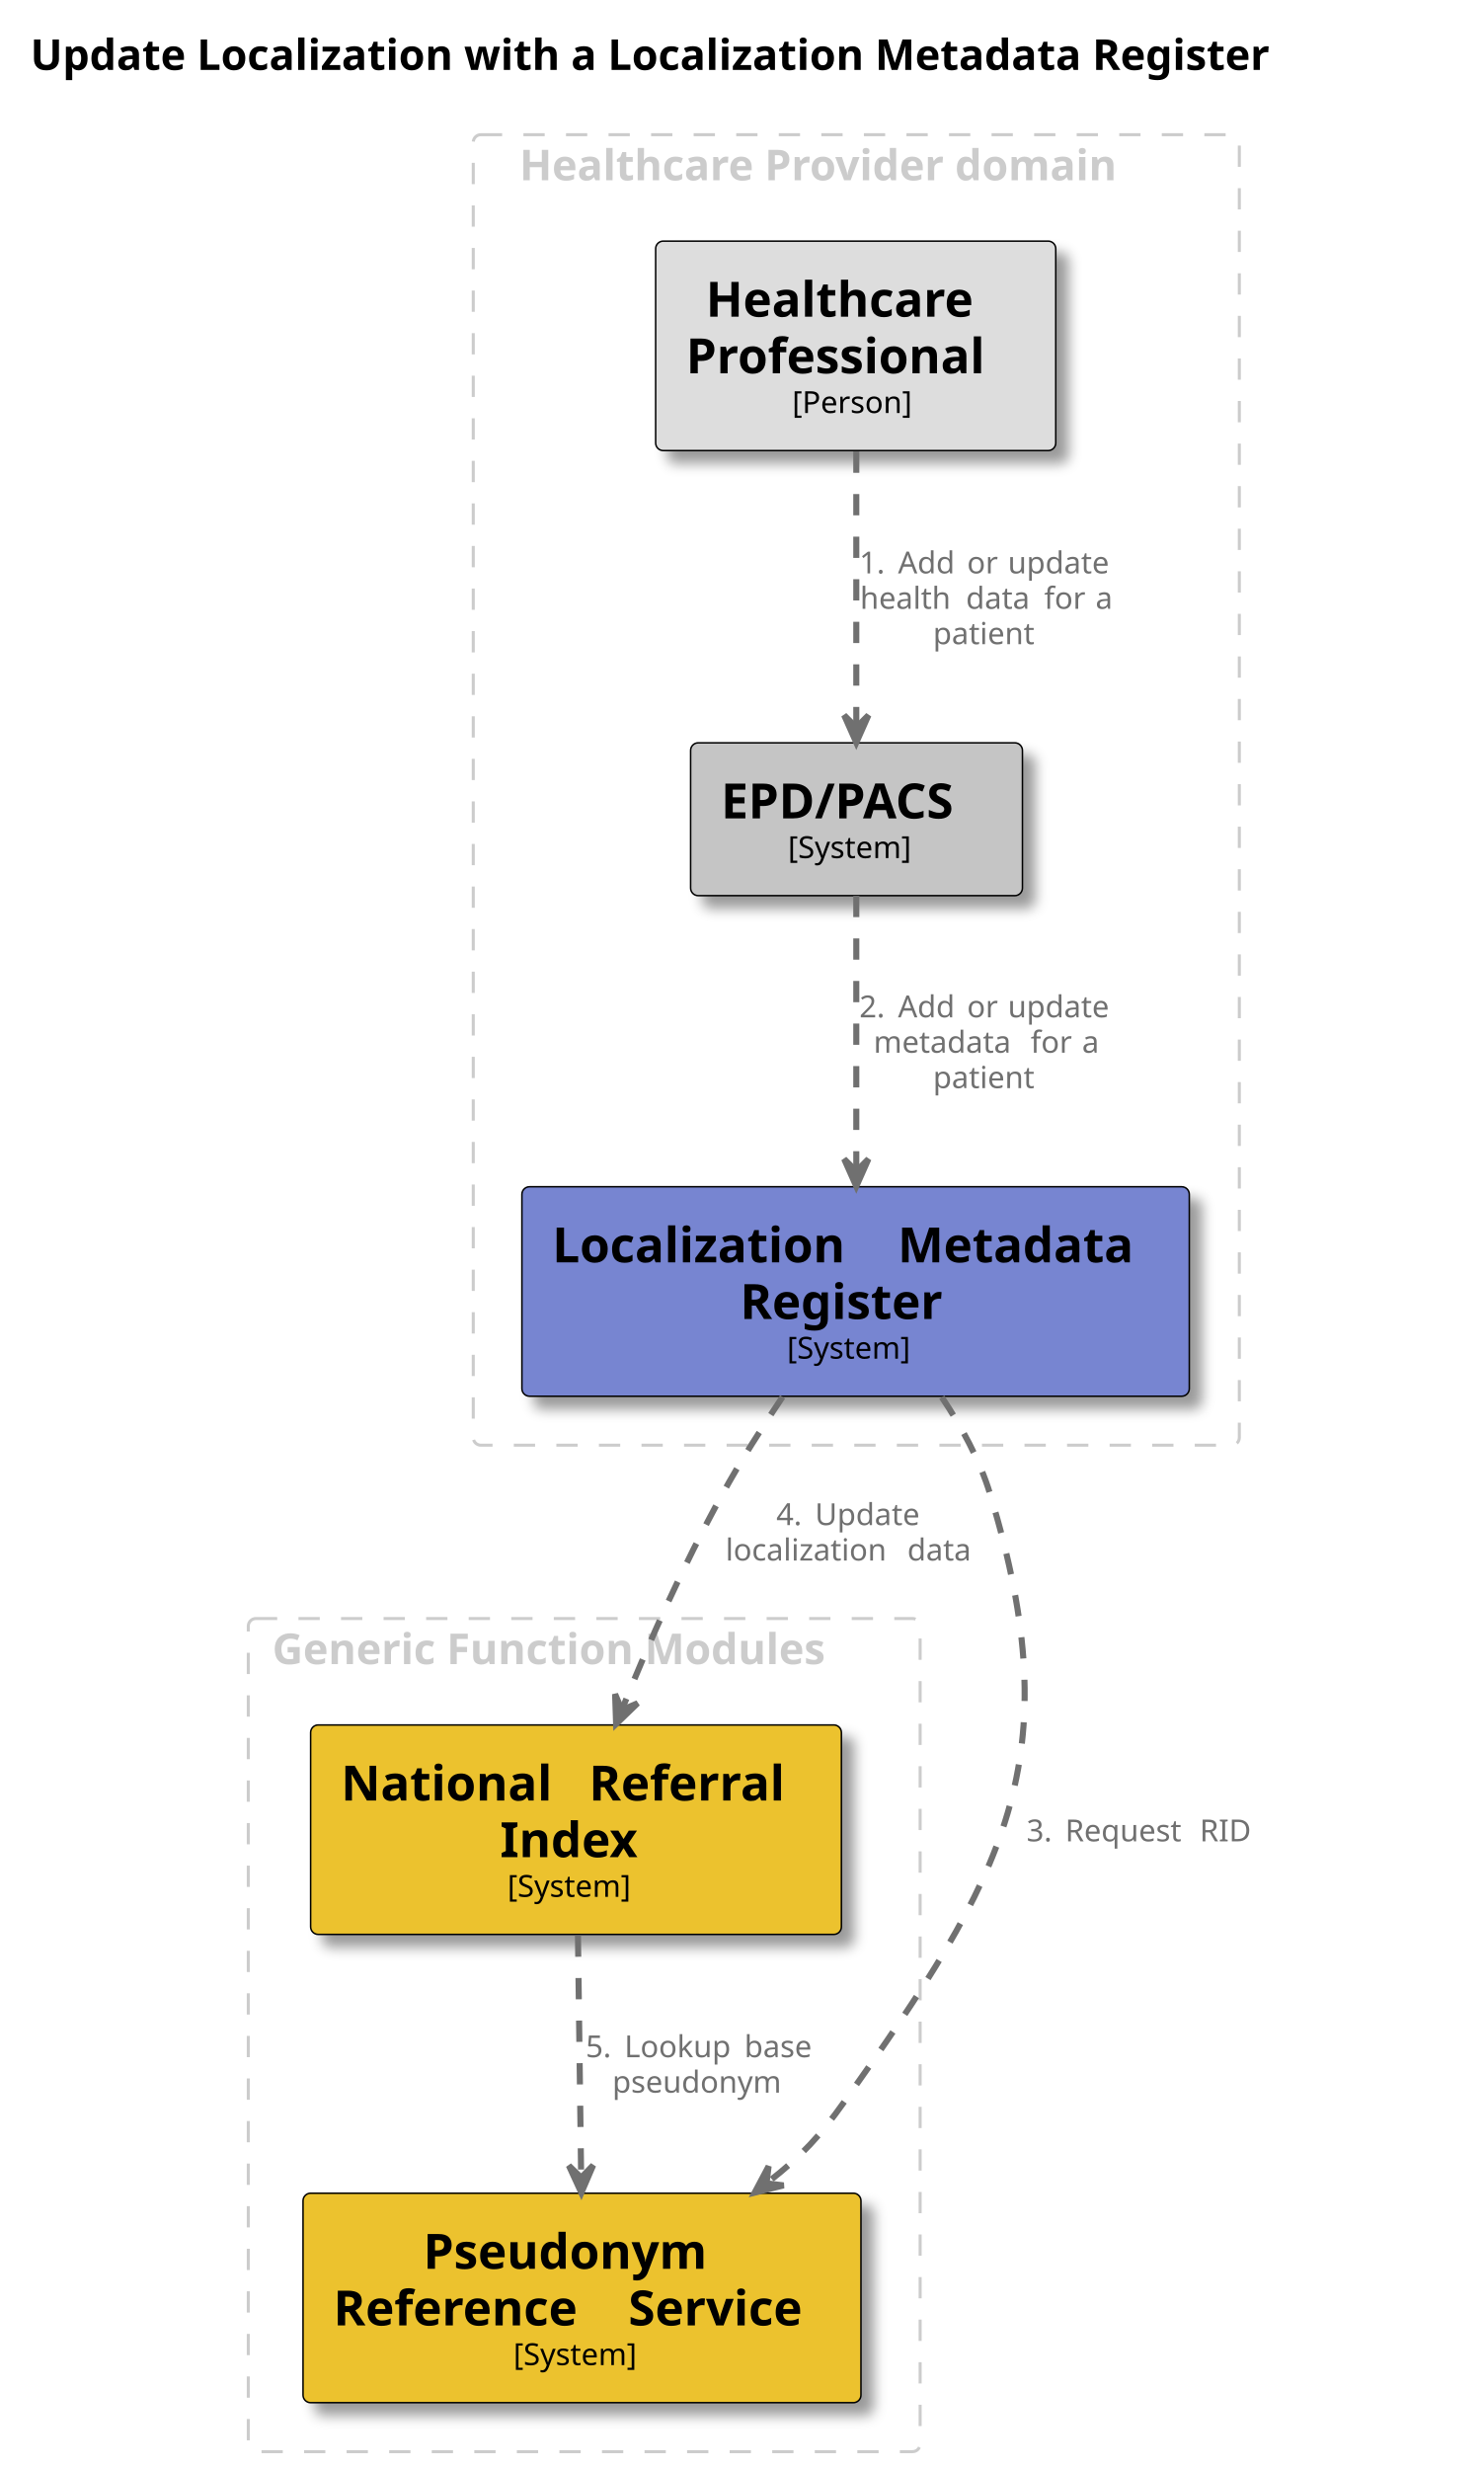
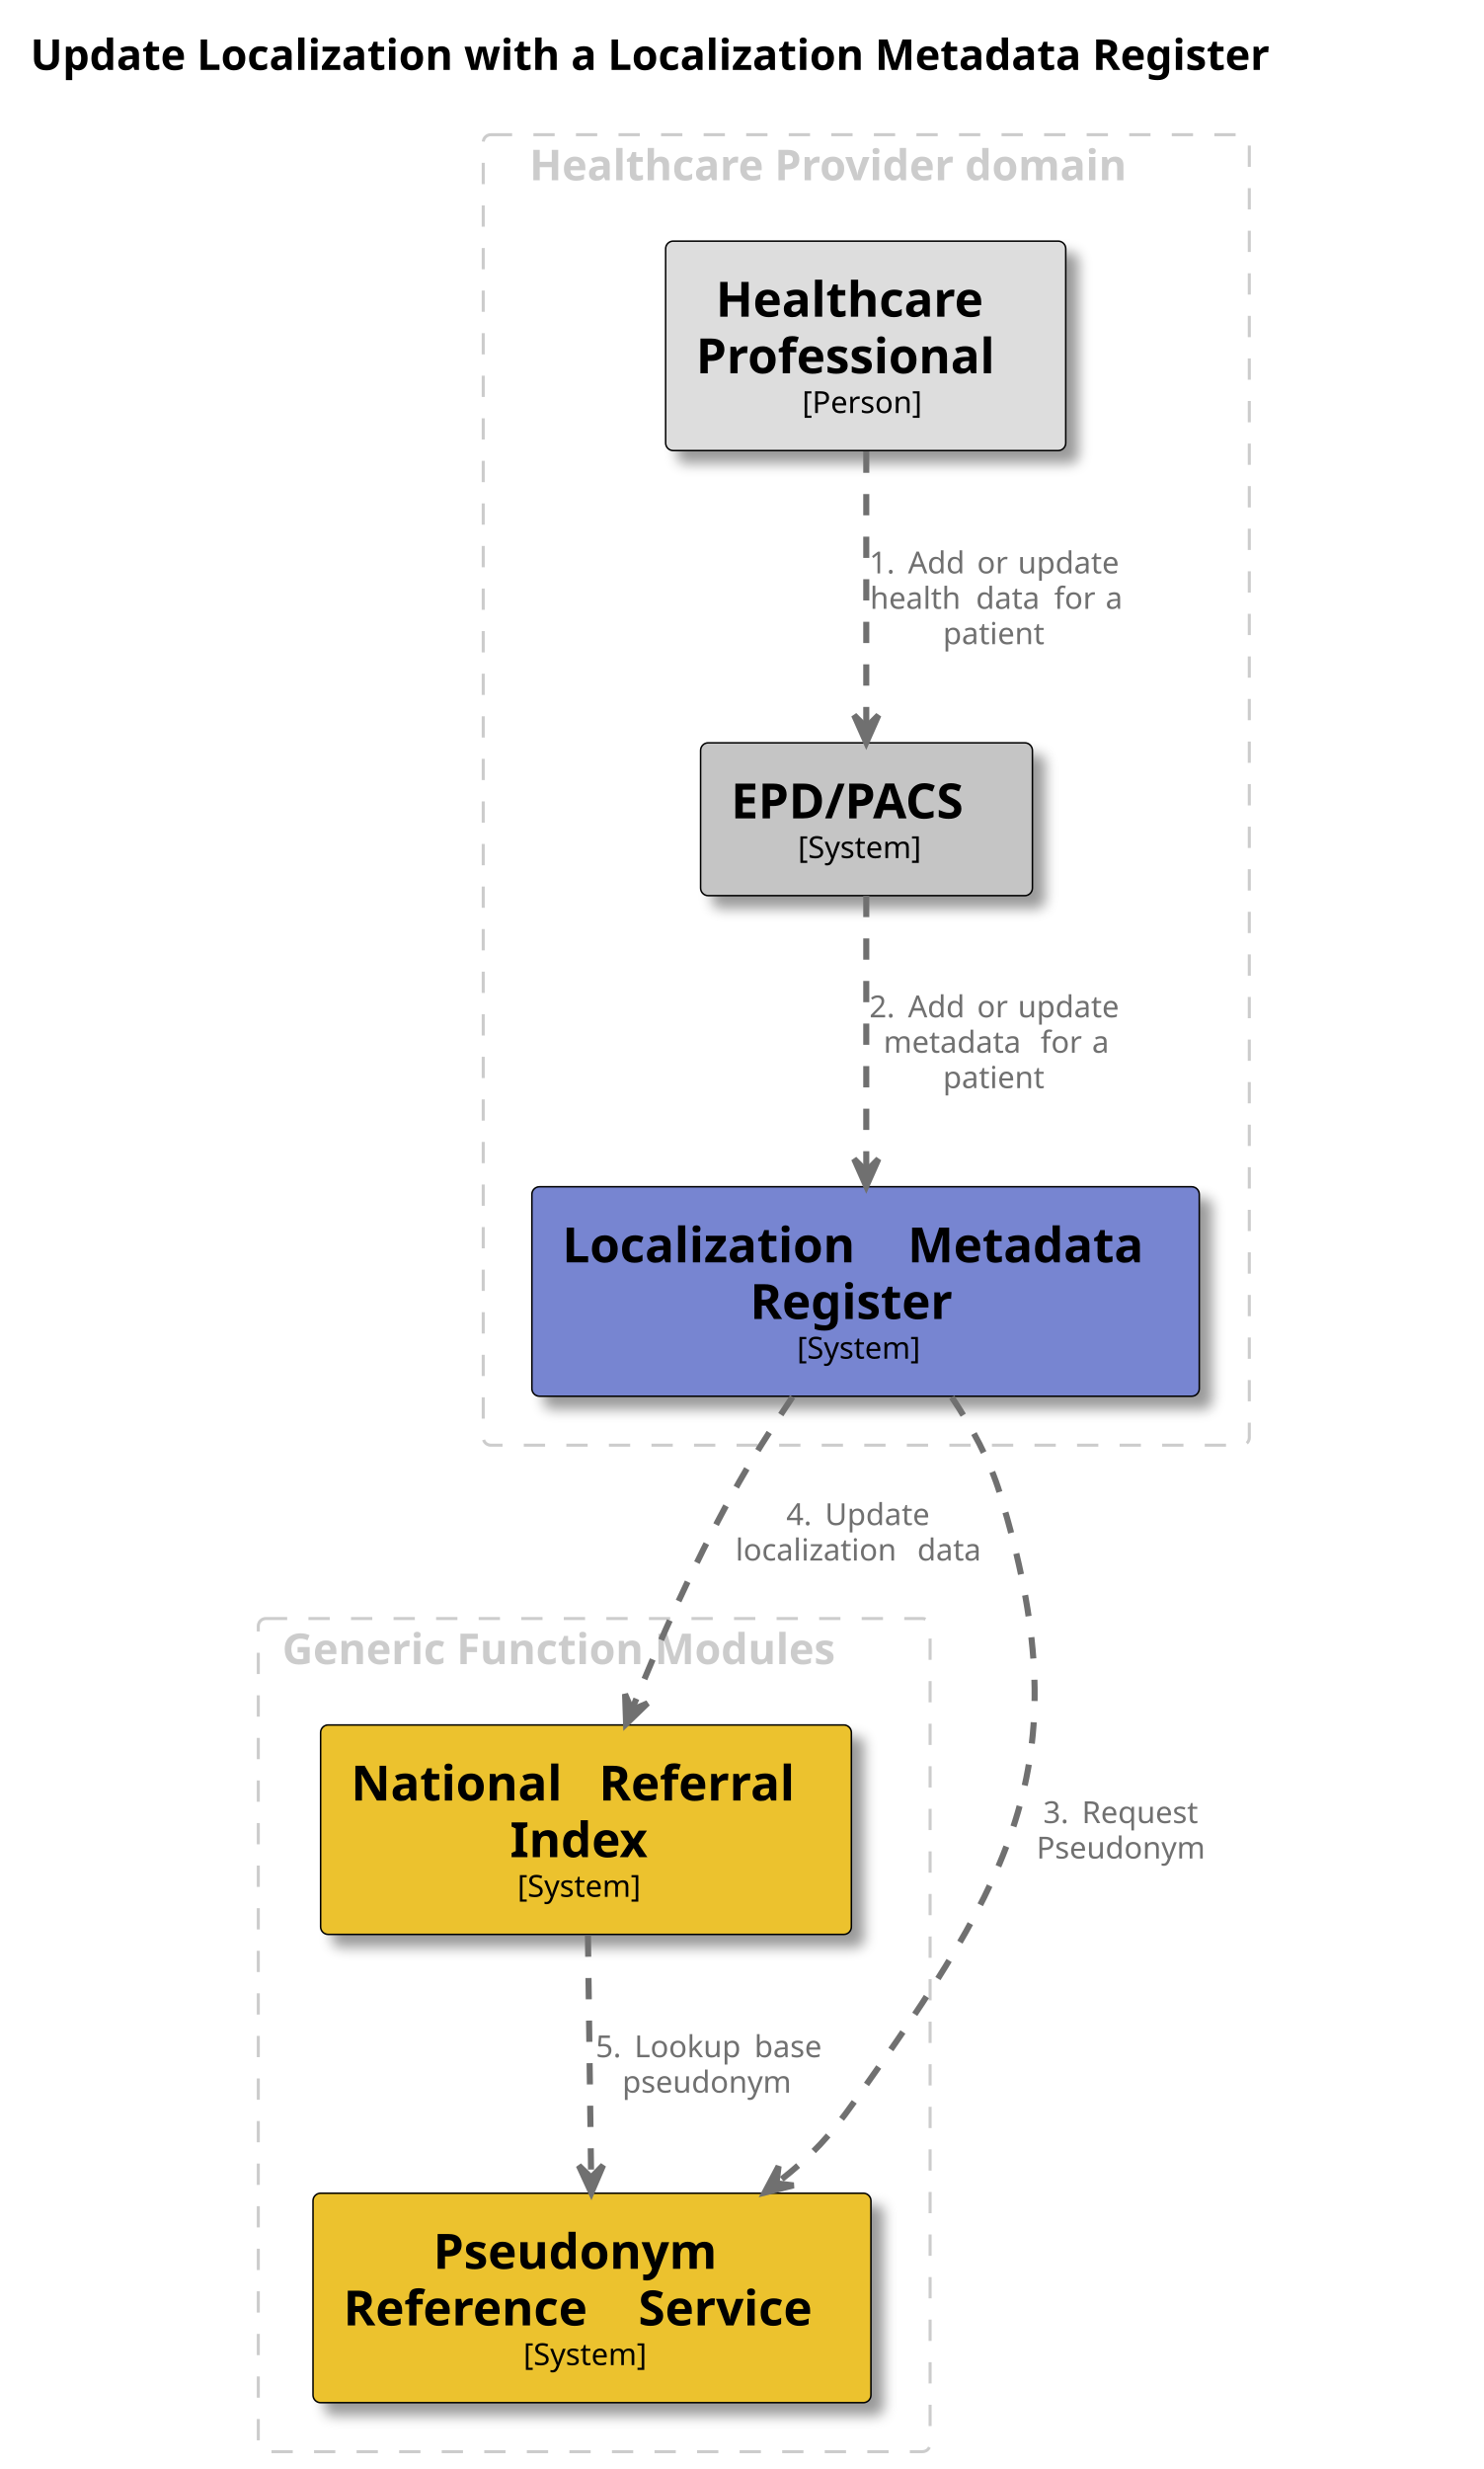
<svg xmlns="http://www.w3.org/2000/svg" contentStyleType="text/css" height="812px" preserveAspectRatio="none" style="width:488px;height:812px;background:#FFFFFF;" version="1.1" viewBox="0 0 488 812" width="488px" zoomAndPan="magnify">
  <defs>
-     <filter height="300%" id="fvfph7n572j5m" width="300%" x="-1" y="-1">
+     <filter height="300%" id="fcooare4xrmyl" width="300%" x="-1" y="-1">
      <feGaussianBlur result="blurOut" stdDeviation="2.0" />
      <feColorMatrix in="blurOut" result="blurOut2" type="matrix" values="0 0 0 0 0 0 0 0 0 0 0 0 0 0 0 0 0 0 .4 0" />
      <feOffset dx="4.0" dy="4.0" in="blurOut2" result="blurOut3" />
      <feBlend in="SourceGraphic" in2="blurOut3" mode="normal" />
    </filter>
  </defs>
  <g>
    <text fill="#000000" font-family="sans-serif" font-size="14" font-weight="bold" lengthAdjust="spacing" textLength="460.934" x="10" y="22.995">Update Localization with a Localization Metadata Register</text>
    <g id="cluster_group1">
-       <rect fill="none" height="274" rx="2.5" ry="2.5" style="stroke:#CCCCCC;stroke-width:1.0;stroke-dasharray:7.0,7.0;" width="221" x="81.684" y="532.297" />
-       <text fill="#CCCCCC" font-family="sans-serif" font-size="14" font-weight="bold" lengthAdjust="spacing" textLength="205.235" x="89.566" y="547.292">Generic Function Modules</text>
+       <rect fill="none" height="274" rx="2.5" ry="2.5" style="stroke:#CCCCCC;stroke-width:1.0;stroke-dasharray:7.0,7.0;" width="221" x="84.967" y="532.297" />
+       <text fill="#CCCCCC" font-family="sans-serif" font-size="14" font-weight="bold" lengthAdjust="spacing" textLength="205.235" x="92.849" y="547.292">Generic Function Modules</text>
    </g>
    <g id="cluster_group2">
-       <rect fill="none" height="431" rx="2.5" ry="2.5" style="stroke:#CCCCCC;stroke-width:1.0;stroke-dasharray:7.0,7.0;" width="252" x="155.684" y="44.297" />
-       <text fill="#CCCCCC" font-family="sans-serif" font-size="14" font-weight="bold" lengthAdjust="spacing" textLength="221.58" x="170.894" y="59.292">Healthcare Provider domain</text>
+       <rect fill="none" height="431" rx="2.5" ry="2.5" style="stroke:#CCCCCC;stroke-width:1.0;stroke-dasharray:7.0,7.0;" width="252" x="158.967" y="44.297" />
+       <text fill="#CCCCCC" font-family="sans-serif" font-size="14" font-weight="bold" lengthAdjust="spacing" textLength="221.58" x="174.177" y="59.292">Healthcare Provider domain</text>
    </g>
    <g id="elem_PseudonymReferenceService">
-       <rect fill="#ECC22E" filter="url(#fvfph7n572j5m)" height="68.891" rx="2.5" ry="2.5" style="stroke:#000000;stroke-width:0.5;" width="183.539" x="99.684" y="721.297" />
-       <text fill="#000000" font-family="sans-serif" font-size="16" font-weight="bold" lengthAdjust="spacing" textLength="104.43" x="139.239" y="746.148">Pseudonym</text>
-       <text fill="#000000" font-family="sans-serif" font-size="16" font-weight="bold" lengthAdjust="spacing" textLength="91.453" x="109.684" y="764.773">Reference</text>
-       <text fill="#000000" font-family="sans-serif" font-size="16" font-weight="bold" lengthAdjust="spacing" textLength="5.57" x="201.137" y="764.773"> </text>
-       <text fill="#000000" font-family="sans-serif" font-size="16" font-weight="bold" lengthAdjust="spacing" textLength="66.516" x="206.708" y="764.773">Service</text>
-       <text fill="#000000" font-family="sans-serif" font-size="10" lengthAdjust="spacing" textLength="45.093" x="168.907" y="777.829">[System]</text>
+       <rect fill="#ECC22E" filter="url(#fcooare4xrmyl)" height="68.891" rx="2.5" ry="2.5" style="stroke:#000000;stroke-width:0.5;" width="183.539" x="102.967" y="721.297" />
+       <text fill="#000000" font-family="sans-serif" font-size="16" font-weight="bold" lengthAdjust="spacing" textLength="104.43" x="142.522" y="746.148">Pseudonym</text>
+       <text fill="#000000" font-family="sans-serif" font-size="16" font-weight="bold" lengthAdjust="spacing" textLength="91.453" x="112.967" y="764.773">Reference</text>
+       <text fill="#000000" font-family="sans-serif" font-size="16" font-weight="bold" lengthAdjust="spacing" textLength="5.57" x="204.42" y="764.773"> </text>
+       <text fill="#000000" font-family="sans-serif" font-size="16" font-weight="bold" lengthAdjust="spacing" textLength="66.516" x="209.99" y="764.773">Service</text>
+       <text fill="#000000" font-family="sans-serif" font-size="10" lengthAdjust="spacing" textLength="45.093" x="172.19" y="777.829">[System]</text>
    </g>
    <g id="elem_NationalReferralIndex">
-       <rect fill="#ECC22E" filter="url(#fvfph7n572j5m)" height="68.891" rx="2.5" ry="2.5" style="stroke:#000000;stroke-width:0.5;" width="174.602" x="102.184" y="567.297" />
-       <text fill="#000000" font-family="sans-serif" font-size="16" font-weight="bold" lengthAdjust="spacing" textLength="75.984" x="112.184" y="592.148">National</text>
-       <text fill="#000000" font-family="sans-serif" font-size="16" font-weight="bold" lengthAdjust="spacing" textLength="5.57" x="188.168" y="592.148"> </text>
-       <text fill="#000000" font-family="sans-serif" font-size="16" font-weight="bold" lengthAdjust="spacing" textLength="73.047" x="193.739" y="592.148">Referral</text>
-       <text fill="#000000" font-family="sans-serif" font-size="16" font-weight="bold" lengthAdjust="spacing" textLength="49.969" x="164.5" y="610.773">Index</text>
-       <text fill="#000000" font-family="sans-serif" font-size="10" lengthAdjust="spacing" textLength="45.093" x="166.939" y="623.829">[System]</text>
+       <rect fill="#ECC22E" filter="url(#fcooare4xrmyl)" height="68.891" rx="2.5" ry="2.5" style="stroke:#000000;stroke-width:0.5;" width="174.602" x="105.467" y="567.297" />
+       <text fill="#000000" font-family="sans-serif" font-size="16" font-weight="bold" lengthAdjust="spacing" textLength="75.984" x="115.467" y="592.148">National</text>
+       <text fill="#000000" font-family="sans-serif" font-size="16" font-weight="bold" lengthAdjust="spacing" textLength="5.57" x="191.451" y="592.148"> </text>
+       <text fill="#000000" font-family="sans-serif" font-size="16" font-weight="bold" lengthAdjust="spacing" textLength="73.047" x="197.022" y="592.148">Referral</text>
+       <text fill="#000000" font-family="sans-serif" font-size="16" font-weight="bold" lengthAdjust="spacing" textLength="49.969" x="167.783" y="610.773">Index</text>
+       <text fill="#000000" font-family="sans-serif" font-size="10" lengthAdjust="spacing" textLength="45.093" x="170.221" y="623.829">[System]</text>
    </g>
    <g id="elem_LocalizationMetadataRegister">
-       <rect fill="#7785D1" filter="url(#fvfph7n572j5m)" height="68.891" rx="2.5" ry="2.5" style="stroke:#000000;stroke-width:0.5;" width="219.547" x="171.684" y="390.297" />
-       <text fill="#000000" font-family="sans-serif" font-size="16" font-weight="bold" lengthAdjust="spacing" textLength="108.062" x="181.684" y="415.148">Localization</text>
-       <text fill="#000000" font-family="sans-serif" font-size="16" font-weight="bold" lengthAdjust="spacing" textLength="5.57" x="289.747" y="415.148"> </text>
-       <text fill="#000000" font-family="sans-serif" font-size="16" font-weight="bold" lengthAdjust="spacing" textLength="85.914" x="295.317" y="415.148">Metadata</text>
-       <text fill="#000000" font-family="sans-serif" font-size="16" font-weight="bold" lengthAdjust="spacing" textLength="76.023" x="243.446" y="433.773">Register</text>
-       <text fill="#000000" font-family="sans-serif" font-size="10" lengthAdjust="spacing" textLength="45.093" x="258.911" y="446.829">[System]</text>
+       <rect fill="#7785D1" filter="url(#fcooare4xrmyl)" height="68.891" rx="2.5" ry="2.5" style="stroke:#000000;stroke-width:0.5;" width="219.547" x="174.967" y="390.297" />
+       <text fill="#000000" font-family="sans-serif" font-size="16" font-weight="bold" lengthAdjust="spacing" textLength="108.062" x="184.967" y="415.148">Localization</text>
+       <text fill="#000000" font-family="sans-serif" font-size="16" font-weight="bold" lengthAdjust="spacing" textLength="5.57" x="293.029" y="415.148"> </text>
+       <text fill="#000000" font-family="sans-serif" font-size="16" font-weight="bold" lengthAdjust="spacing" textLength="85.914" x="298.6" y="415.148">Metadata</text>
+       <text fill="#000000" font-family="sans-serif" font-size="16" font-weight="bold" lengthAdjust="spacing" textLength="76.023" x="246.728" y="433.773">Register</text>
+       <text fill="#000000" font-family="sans-serif" font-size="10" lengthAdjust="spacing" textLength="45.093" x="262.194" y="446.829">[System]</text>
    </g>
    <g id="elem_HealthcareProfessional">
-       <rect fill="#DDDDDD" filter="url(#fvfph7n572j5m)" height="68.891" rx="2.5" ry="2.5" style="stroke:#000000;stroke-width:0.5;" width="131.617" x="215.684" y="79.297" />
-       <text fill="#000000" font-family="sans-serif" font-size="16" font-weight="bold" lengthAdjust="spacing" textLength="98.586" x="232.2" y="104.148">Healthcare</text>
-       <text fill="#000000" font-family="sans-serif" font-size="16" font-weight="bold" lengthAdjust="spacing" textLength="111.617" x="225.684" y="122.773">Professional</text>
-       <text fill="#000000" font-family="sans-serif" font-size="10" lengthAdjust="spacing" textLength="41.763" x="260.611" y="135.829">[Person]</text>
+       <rect fill="#DDDDDD" filter="url(#fcooare4xrmyl)" height="68.891" rx="2.5" ry="2.5" style="stroke:#000000;stroke-width:0.5;" width="131.617" x="218.967" y="79.297" />
+       <text fill="#000000" font-family="sans-serif" font-size="16" font-weight="bold" lengthAdjust="spacing" textLength="98.586" x="235.482" y="104.148">Healthcare</text>
+       <text fill="#000000" font-family="sans-serif" font-size="16" font-weight="bold" lengthAdjust="spacing" textLength="111.617" x="228.967" y="122.773">Professional</text>
+       <text fill="#000000" font-family="sans-serif" font-size="10" lengthAdjust="spacing" textLength="41.763" x="263.894" y="135.829">[Person]</text>
    </g>
    <g id="elem_EPDPACS">
-       <rect fill="#C5C5C5" filter="url(#fvfph7n572j5m)" height="50.266" rx="2.5" ry="2.5" style="stroke:#000000;stroke-width:0.5;" width="109.156" x="227.184" y="244.297" />
-       <text fill="#000000" font-family="sans-serif" font-size="16" font-weight="bold" lengthAdjust="spacing" textLength="89.156" x="237.184" y="269.148">EPD/PACS</text>
-       <text fill="#000000" font-family="sans-serif" font-size="10" lengthAdjust="spacing" textLength="45.093" x="259.216" y="282.204">[System]</text>
+       <rect fill="#C5C5C5" filter="url(#fcooare4xrmyl)" height="50.266" rx="2.5" ry="2.5" style="stroke:#000000;stroke-width:0.5;" width="109.156" x="230.467" y="244.297" />
+       <text fill="#000000" font-family="sans-serif" font-size="16" font-weight="bold" lengthAdjust="spacing" textLength="89.156" x="240.467" y="269.148">EPD/PACS</text>
+       <text fill="#000000" font-family="sans-serif" font-size="10" lengthAdjust="spacing" textLength="45.093" x="262.498" y="282.204">[System]</text>
    </g>
    <g id="link_HealthcareProfessional_EPDPACS">
-       <path d="M281.684,148.487 C281.684,177.427 281.684,212.457 281.684,238.217 " fill="none" id="HealthcareProfessional-to-EPDPACS" style="stroke:#707070;stroke-width:2.0;stroke-dasharray:7.0,7.0;" />
-       <polygon fill="#707070" points="281.684,244.217,285.684,235.217,281.684,239.217,277.684,235.217,281.684,244.217" style="stroke:#707070;stroke-width:2.0;" />
-       <text fill="#707070" font-family="sans-serif" font-size="10" lengthAdjust="spacing" textLength="9.541" x="282.684" y="188.579">1.</text>
-       <text fill="#707070" font-family="sans-serif" font-size="10" lengthAdjust="spacing" textLength="3.179" x="292.225" y="188.579"> </text>
-       <text fill="#707070" font-family="sans-serif" font-size="10" lengthAdjust="spacing" textLength="19.536" x="295.404" y="188.579">Add</text>
-       <text fill="#707070" font-family="sans-serif" font-size="10" lengthAdjust="spacing" textLength="3.179" x="314.94" y="188.579"> </text>
-       <text fill="#707070" font-family="sans-serif" font-size="10" lengthAdjust="spacing" textLength="10.229" x="318.119" y="188.579">or</text>
-       <text fill="#707070" font-family="sans-serif" font-size="10" lengthAdjust="spacing" textLength="3.179" x="328.348" y="188.579"> </text>
-       <text fill="#707070" font-family="sans-serif" font-size="10" lengthAdjust="spacing" textLength="35.234" x="331.527" y="188.579">update</text>
-       <text fill="#707070" font-family="sans-serif" font-size="10" lengthAdjust="spacing" textLength="31.655" x="282.926" y="200.22">health</text>
-       <text fill="#707070" font-family="sans-serif" font-size="10" lengthAdjust="spacing" textLength="3.179" x="314.581" y="200.22"> </text>
-       <text fill="#707070" font-family="sans-serif" font-size="10" lengthAdjust="spacing" textLength="22.524" x="317.76" y="200.22">data</text>
-       <text fill="#707070" font-family="sans-serif" font-size="10" lengthAdjust="spacing" textLength="3.179" x="340.284" y="200.22"> </text>
-       <text fill="#707070" font-family="sans-serif" font-size="10" lengthAdjust="spacing" textLength="13.75" x="343.463" y="200.22">for</text>
-       <text fill="#707070" font-family="sans-serif" font-size="10" lengthAdjust="spacing" textLength="3.179" x="357.213" y="200.22"> </text>
-       <text fill="#707070" font-family="sans-serif" font-size="10" lengthAdjust="spacing" textLength="6.128" x="360.392" y="200.22">a</text>
-       <text fill="#707070" font-family="sans-serif" font-size="10" lengthAdjust="spacing" textLength="35.586" x="306.93" y="211.86">patient</text>
+       <path d="M284.967,148.487 C284.967,177.427 284.967,212.457 284.967,238.217 " fill="none" id="HealthcareProfessional-to-EPDPACS" style="stroke:#707070;stroke-width:2.0;stroke-dasharray:7.0,7.0;" />
+       <polygon fill="#707070" points="284.967,244.217,288.967,235.217,284.967,239.217,280.967,235.217,284.967,244.217" style="stroke:#707070;stroke-width:2.0;" />
+       <text fill="#707070" font-family="sans-serif" font-size="10" lengthAdjust="spacing" textLength="9.541" x="285.967" y="188.579">1.</text>
+       <text fill="#707070" font-family="sans-serif" font-size="10" lengthAdjust="spacing" textLength="3.179" x="295.508" y="188.579"> </text>
+       <text fill="#707070" font-family="sans-serif" font-size="10" lengthAdjust="spacing" textLength="19.536" x="298.687" y="188.579">Add</text>
+       <text fill="#707070" font-family="sans-serif" font-size="10" lengthAdjust="spacing" textLength="3.179" x="318.223" y="188.579"> </text>
+       <text fill="#707070" font-family="sans-serif" font-size="10" lengthAdjust="spacing" textLength="10.229" x="321.401" y="188.579">or</text>
+       <text fill="#707070" font-family="sans-serif" font-size="10" lengthAdjust="spacing" textLength="3.179" x="331.631" y="188.579"> </text>
+       <text fill="#707070" font-family="sans-serif" font-size="10" lengthAdjust="spacing" textLength="35.234" x="334.81" y="188.579">update</text>
+       <text fill="#707070" font-family="sans-serif" font-size="10" lengthAdjust="spacing" textLength="31.655" x="286.209" y="200.22">health</text>
+       <text fill="#707070" font-family="sans-serif" font-size="10" lengthAdjust="spacing" textLength="3.179" x="317.864" y="200.22"> </text>
+       <text fill="#707070" font-family="sans-serif" font-size="10" lengthAdjust="spacing" textLength="22.524" x="321.043" y="200.22">data</text>
+       <text fill="#707070" font-family="sans-serif" font-size="10" lengthAdjust="spacing" textLength="3.179" x="343.567" y="200.22"> </text>
+       <text fill="#707070" font-family="sans-serif" font-size="10" lengthAdjust="spacing" textLength="13.75" x="346.746" y="200.22">for</text>
+       <text fill="#707070" font-family="sans-serif" font-size="10" lengthAdjust="spacing" textLength="3.179" x="360.496" y="200.22"> </text>
+       <text fill="#707070" font-family="sans-serif" font-size="10" lengthAdjust="spacing" textLength="6.128" x="363.674" y="200.22">a</text>
+       <text fill="#707070" font-family="sans-serif" font-size="10" lengthAdjust="spacing" textLength="35.586" x="310.212" y="211.86">patient</text>
    </g>
    <g id="link_EPDPACS_LocalizationMetadataRegister">
-       <path d="M281.684,294.617 C281.684,320.407 281.684,355.307 281.684,384.167 " fill="none" id="EPDPACS-to-LocalizationMetadataRegister" style="stroke:#707070;stroke-width:2.0;stroke-dasharray:7.0,7.0;" />
-       <polygon fill="#707070" points="281.684,390.167,285.684,381.167,281.684,385.167,277.684,381.167,281.684,390.167" style="stroke:#707070;stroke-width:2.0;" />
-       <text fill="#707070" font-family="sans-serif" font-size="10" lengthAdjust="spacing" textLength="9.541" x="282.684" y="334.579">2.</text>
-       <text fill="#707070" font-family="sans-serif" font-size="10" lengthAdjust="spacing" textLength="3.179" x="292.225" y="334.579"> </text>
-       <text fill="#707070" font-family="sans-serif" font-size="10" lengthAdjust="spacing" textLength="19.536" x="295.404" y="334.579">Add</text>
-       <text fill="#707070" font-family="sans-serif" font-size="10" lengthAdjust="spacing" textLength="3.179" x="314.94" y="334.579"> </text>
-       <text fill="#707070" font-family="sans-serif" font-size="10" lengthAdjust="spacing" textLength="10.229" x="318.119" y="334.579">or</text>
-       <text fill="#707070" font-family="sans-serif" font-size="10" lengthAdjust="spacing" textLength="3.179" x="328.348" y="334.579"> </text>
-       <text fill="#707070" font-family="sans-serif" font-size="10" lengthAdjust="spacing" textLength="35.234" x="331.527" y="334.579">update</text>
-       <text fill="#707070" font-family="sans-serif" font-size="10" lengthAdjust="spacing" textLength="48.467" x="287.372" y="346.22">metadata</text>
-       <text fill="#707070" font-family="sans-serif" font-size="10" lengthAdjust="spacing" textLength="3.179" x="335.838" y="346.22"> </text>
-       <text fill="#707070" font-family="sans-serif" font-size="10" lengthAdjust="spacing" textLength="13.75" x="339.017" y="346.22">for</text>
-       <text fill="#707070" font-family="sans-serif" font-size="10" lengthAdjust="spacing" textLength="3.179" x="352.767" y="346.22"> </text>
-       <text fill="#707070" font-family="sans-serif" font-size="10" lengthAdjust="spacing" textLength="6.128" x="355.946" y="346.22">a</text>
-       <text fill="#707070" font-family="sans-serif" font-size="10" lengthAdjust="spacing" textLength="35.586" x="306.93" y="357.86">patient</text>
+       <path d="M284.967,294.617 C284.967,320.407 284.967,355.307 284.967,384.167 " fill="none" id="EPDPACS-to-LocalizationMetadataRegister" style="stroke:#707070;stroke-width:2.0;stroke-dasharray:7.0,7.0;" />
+       <polygon fill="#707070" points="284.967,390.167,288.967,381.167,284.967,385.167,280.967,381.167,284.967,390.167" style="stroke:#707070;stroke-width:2.0;" />
+       <text fill="#707070" font-family="sans-serif" font-size="10" lengthAdjust="spacing" textLength="9.541" x="285.967" y="334.579">2.</text>
+       <text fill="#707070" font-family="sans-serif" font-size="10" lengthAdjust="spacing" textLength="3.179" x="295.508" y="334.579"> </text>
+       <text fill="#707070" font-family="sans-serif" font-size="10" lengthAdjust="spacing" textLength="19.536" x="298.687" y="334.579">Add</text>
+       <text fill="#707070" font-family="sans-serif" font-size="10" lengthAdjust="spacing" textLength="3.179" x="318.223" y="334.579"> </text>
+       <text fill="#707070" font-family="sans-serif" font-size="10" lengthAdjust="spacing" textLength="10.229" x="321.401" y="334.579">or</text>
+       <text fill="#707070" font-family="sans-serif" font-size="10" lengthAdjust="spacing" textLength="3.179" x="331.631" y="334.579"> </text>
+       <text fill="#707070" font-family="sans-serif" font-size="10" lengthAdjust="spacing" textLength="35.234" x="334.81" y="334.579">update</text>
+       <text fill="#707070" font-family="sans-serif" font-size="10" lengthAdjust="spacing" textLength="48.467" x="290.654" y="346.22">metadata</text>
+       <text fill="#707070" font-family="sans-serif" font-size="10" lengthAdjust="spacing" textLength="3.179" x="339.121" y="346.22"> </text>
+       <text fill="#707070" font-family="sans-serif" font-size="10" lengthAdjust="spacing" textLength="13.75" x="342.3" y="346.22">for</text>
+       <text fill="#707070" font-family="sans-serif" font-size="10" lengthAdjust="spacing" textLength="3.179" x="356.05" y="346.22"> </text>
+       <text fill="#707070" font-family="sans-serif" font-size="10" lengthAdjust="spacing" textLength="6.128" x="359.228" y="346.22">a</text>
+       <text fill="#707070" font-family="sans-serif" font-size="10" lengthAdjust="spacing" textLength="35.586" x="310.212" y="357.86">patient</text>
    </g>
    <g id="link_LocalizationMetadataRegister_PseudonymReferenceService">
-       <path d="M309.814,459.517 C316.304,469.197 322.294,480.157 325.684,491.297 C352.324,578.737 330.594,616.757 277.684,691.297 C269.734,702.497 263.916,708.825 252.946,717.425 " fill="none" id="LocalizationMetadataRegister-to-PseudonymReferenceService" style="stroke:#707070;stroke-width:2.0;stroke-dasharray:7.0,7.0;" />
-       <polygon fill="#707070" points="248.224,721.127,257.775,718.722,252.159,718.042,252.839,712.426,248.224,721.127" style="stroke:#707070;stroke-width:2.0;" />
-       <text fill="#707070" font-family="sans-serif" font-size="10" lengthAdjust="spacing" textLength="9.541" x="337.684" y="605.579">3.</text>
-       <text fill="#707070" font-family="sans-serif" font-size="10" lengthAdjust="spacing" textLength="3.179" x="347.225" y="605.579"> </text>
-       <text fill="#707070" font-family="sans-serif" font-size="10" lengthAdjust="spacing" textLength="41.069" x="350.404" y="605.579">Request</text>
-       <text fill="#707070" font-family="sans-serif" font-size="10" lengthAdjust="spacing" textLength="3.179" x="391.473" y="605.579"> </text>
-       <text fill="#707070" font-family="sans-serif" font-size="10" lengthAdjust="spacing" textLength="17.598" x="394.652" y="605.579">RID</text>
+       <path d="M313.097,459.517 C319.587,469.197 325.577,480.157 328.967,491.297 C355.607,578.737 333.877,616.757 280.967,691.297 C273.017,702.497 267.199,708.825 256.229,717.425 " fill="none" id="LocalizationMetadataRegister-to-PseudonymReferenceService" style="stroke:#707070;stroke-width:2.0;stroke-dasharray:7.0,7.0;" />
+       <polygon fill="#707070" points="251.507,721.127,261.058,718.722,255.442,718.042,256.122,712.426,251.507,721.127" style="stroke:#707070;stroke-width:2.0;" />
+       <text fill="#707070" font-family="sans-serif" font-size="10" lengthAdjust="spacing" textLength="9.541" x="343.169" y="599.579">3.</text>
+       <text fill="#707070" font-family="sans-serif" font-size="10" lengthAdjust="spacing" textLength="3.179" x="352.71" y="599.579"> </text>
+       <text fill="#707070" font-family="sans-serif" font-size="10" lengthAdjust="spacing" textLength="41.069" x="355.889" y="599.579">Request</text>
+       <text fill="#707070" font-family="sans-serif" font-size="10" lengthAdjust="spacing" textLength="58.193" x="340.967" y="611.22">Pseudonym</text>
    </g>
    <g id="link_LocalizationMetadataRegister_NationalReferralIndex">
-       <path d="M257.434,459.407 C250.664,469.437 243.554,480.607 237.684,491.297 C224.194,515.857 213.834,539.405 204.924,561.435 " fill="none" id="LocalizationMetadataRegister-to-NationalReferralIndex" style="stroke:#707070;stroke-width:2.0;stroke-dasharray:7.0,7.0;" />
-       <polygon fill="#707070" points="202.674,566.997,209.757,560.153,204.549,562.362,202.34,557.154,202.674,566.997" style="stroke:#707070;stroke-width:2.0;" />
-       <text fill="#707070" font-family="sans-serif" font-size="10" lengthAdjust="spacing" textLength="9.541" x="255.374" y="501.579">4.</text>
-       <text fill="#707070" font-family="sans-serif" font-size="10" lengthAdjust="spacing" textLength="3.179" x="264.915" y="501.579"> </text>
-       <text fill="#707070" font-family="sans-serif" font-size="10" lengthAdjust="spacing" textLength="36.216" x="268.093" y="501.579">Update</text>
-       <text fill="#707070" font-family="sans-serif" font-size="10" lengthAdjust="spacing" textLength="56.611" x="238.684" y="513.22">localization</text>
-       <text fill="#707070" font-family="sans-serif" font-size="10" lengthAdjust="spacing" textLength="3.179" x="295.295" y="513.22"> </text>
-       <text fill="#707070" font-family="sans-serif" font-size="10" lengthAdjust="spacing" textLength="22.524" x="298.474" y="513.22">data</text>
+       <path d="M260.717,459.407 C253.947,469.437 246.837,480.607 240.967,491.297 C227.477,515.857 217.117,539.405 208.207,561.435 " fill="none" id="LocalizationMetadataRegister-to-NationalReferralIndex" style="stroke:#707070;stroke-width:2.0;stroke-dasharray:7.0,7.0;" />
+       <polygon fill="#707070" points="205.957,566.997,213.04,560.153,207.832,562.362,205.623,557.154,205.957,566.997" style="stroke:#707070;stroke-width:2.0;" />
+       <text fill="#707070" font-family="sans-serif" font-size="10" lengthAdjust="spacing" textLength="9.541" x="258.656" y="501.579">4.</text>
+       <text fill="#707070" font-family="sans-serif" font-size="10" lengthAdjust="spacing" textLength="3.179" x="268.197" y="501.579"> </text>
+       <text fill="#707070" font-family="sans-serif" font-size="10" lengthAdjust="spacing" textLength="36.216" x="271.376" y="501.579">Update</text>
+       <text fill="#707070" font-family="sans-serif" font-size="10" lengthAdjust="spacing" textLength="56.611" x="241.967" y="513.22">localization</text>
+       <text fill="#707070" font-family="sans-serif" font-size="10" lengthAdjust="spacing" textLength="3.179" x="298.578" y="513.22"> </text>
+       <text fill="#707070" font-family="sans-serif" font-size="10" lengthAdjust="spacing" textLength="22.524" x="301.757" y="513.22">data</text>
    </g>
    <g id="link_NationalReferralIndex_PseudonymReferenceService">
-       <path d="M190.124,636.527 C190.464,661.717 190.835,689.987 191.165,715.157 " fill="none" id="NationalReferralIndex-to-PseudonymReferenceService" style="stroke:#707070;stroke-width:2.0;stroke-dasharray:7.0,7.0;" />
-       <polygon fill="#707070" points="191.244,721.157,195.126,712.105,191.179,716.157,187.126,712.21,191.244,721.157" style="stroke:#707070;stroke-width:2.0;" />
-       <text fill="#707070" font-family="sans-serif" font-size="10" lengthAdjust="spacing" textLength="9.541" x="192.684" y="676.579">5.</text>
-       <text fill="#707070" font-family="sans-serif" font-size="10" lengthAdjust="spacing" textLength="3.179" x="202.225" y="676.579"> </text>
-       <text fill="#707070" font-family="sans-serif" font-size="10" lengthAdjust="spacing" textLength="36.284" x="205.404" y="676.579">Lookup</text>
-       <text fill="#707070" font-family="sans-serif" font-size="10" lengthAdjust="spacing" textLength="3.179" x="241.688" y="676.579"> </text>
-       <text fill="#707070" font-family="sans-serif" font-size="10" lengthAdjust="spacing" textLength="23.838" x="244.867" y="676.579">base</text>
-       <text fill="#707070" font-family="sans-serif" font-size="10" lengthAdjust="spacing" textLength="58.511" x="201.439" y="688.22">pseudonym</text>
+       <path d="M193.407,636.527 C193.747,661.717 194.118,689.987 194.448,715.157 " fill="none" id="NationalReferralIndex-to-PseudonymReferenceService" style="stroke:#707070;stroke-width:2.0;stroke-dasharray:7.0,7.0;" />
+       <polygon fill="#707070" points="194.527,721.157,198.409,712.105,194.461,716.157,190.409,712.21,194.527,721.157" style="stroke:#707070;stroke-width:2.0;" />
+       <text fill="#707070" font-family="sans-serif" font-size="10" lengthAdjust="spacing" textLength="9.541" x="195.967" y="676.579">5.</text>
+       <text fill="#707070" font-family="sans-serif" font-size="10" lengthAdjust="spacing" textLength="3.179" x="205.508" y="676.579"> </text>
+       <text fill="#707070" font-family="sans-serif" font-size="10" lengthAdjust="spacing" textLength="36.284" x="208.686" y="676.579">Lookup</text>
+       <text fill="#707070" font-family="sans-serif" font-size="10" lengthAdjust="spacing" textLength="3.179" x="244.971" y="676.579"> </text>
+       <text fill="#707070" font-family="sans-serif" font-size="10" lengthAdjust="spacing" textLength="23.838" x="248.149" y="676.579">base</text>
+       <text fill="#707070" font-family="sans-serif" font-size="10" lengthAdjust="spacing" textLength="58.511" x="204.722" y="688.22">pseudonym</text>
    </g>
  </g>
</svg>
